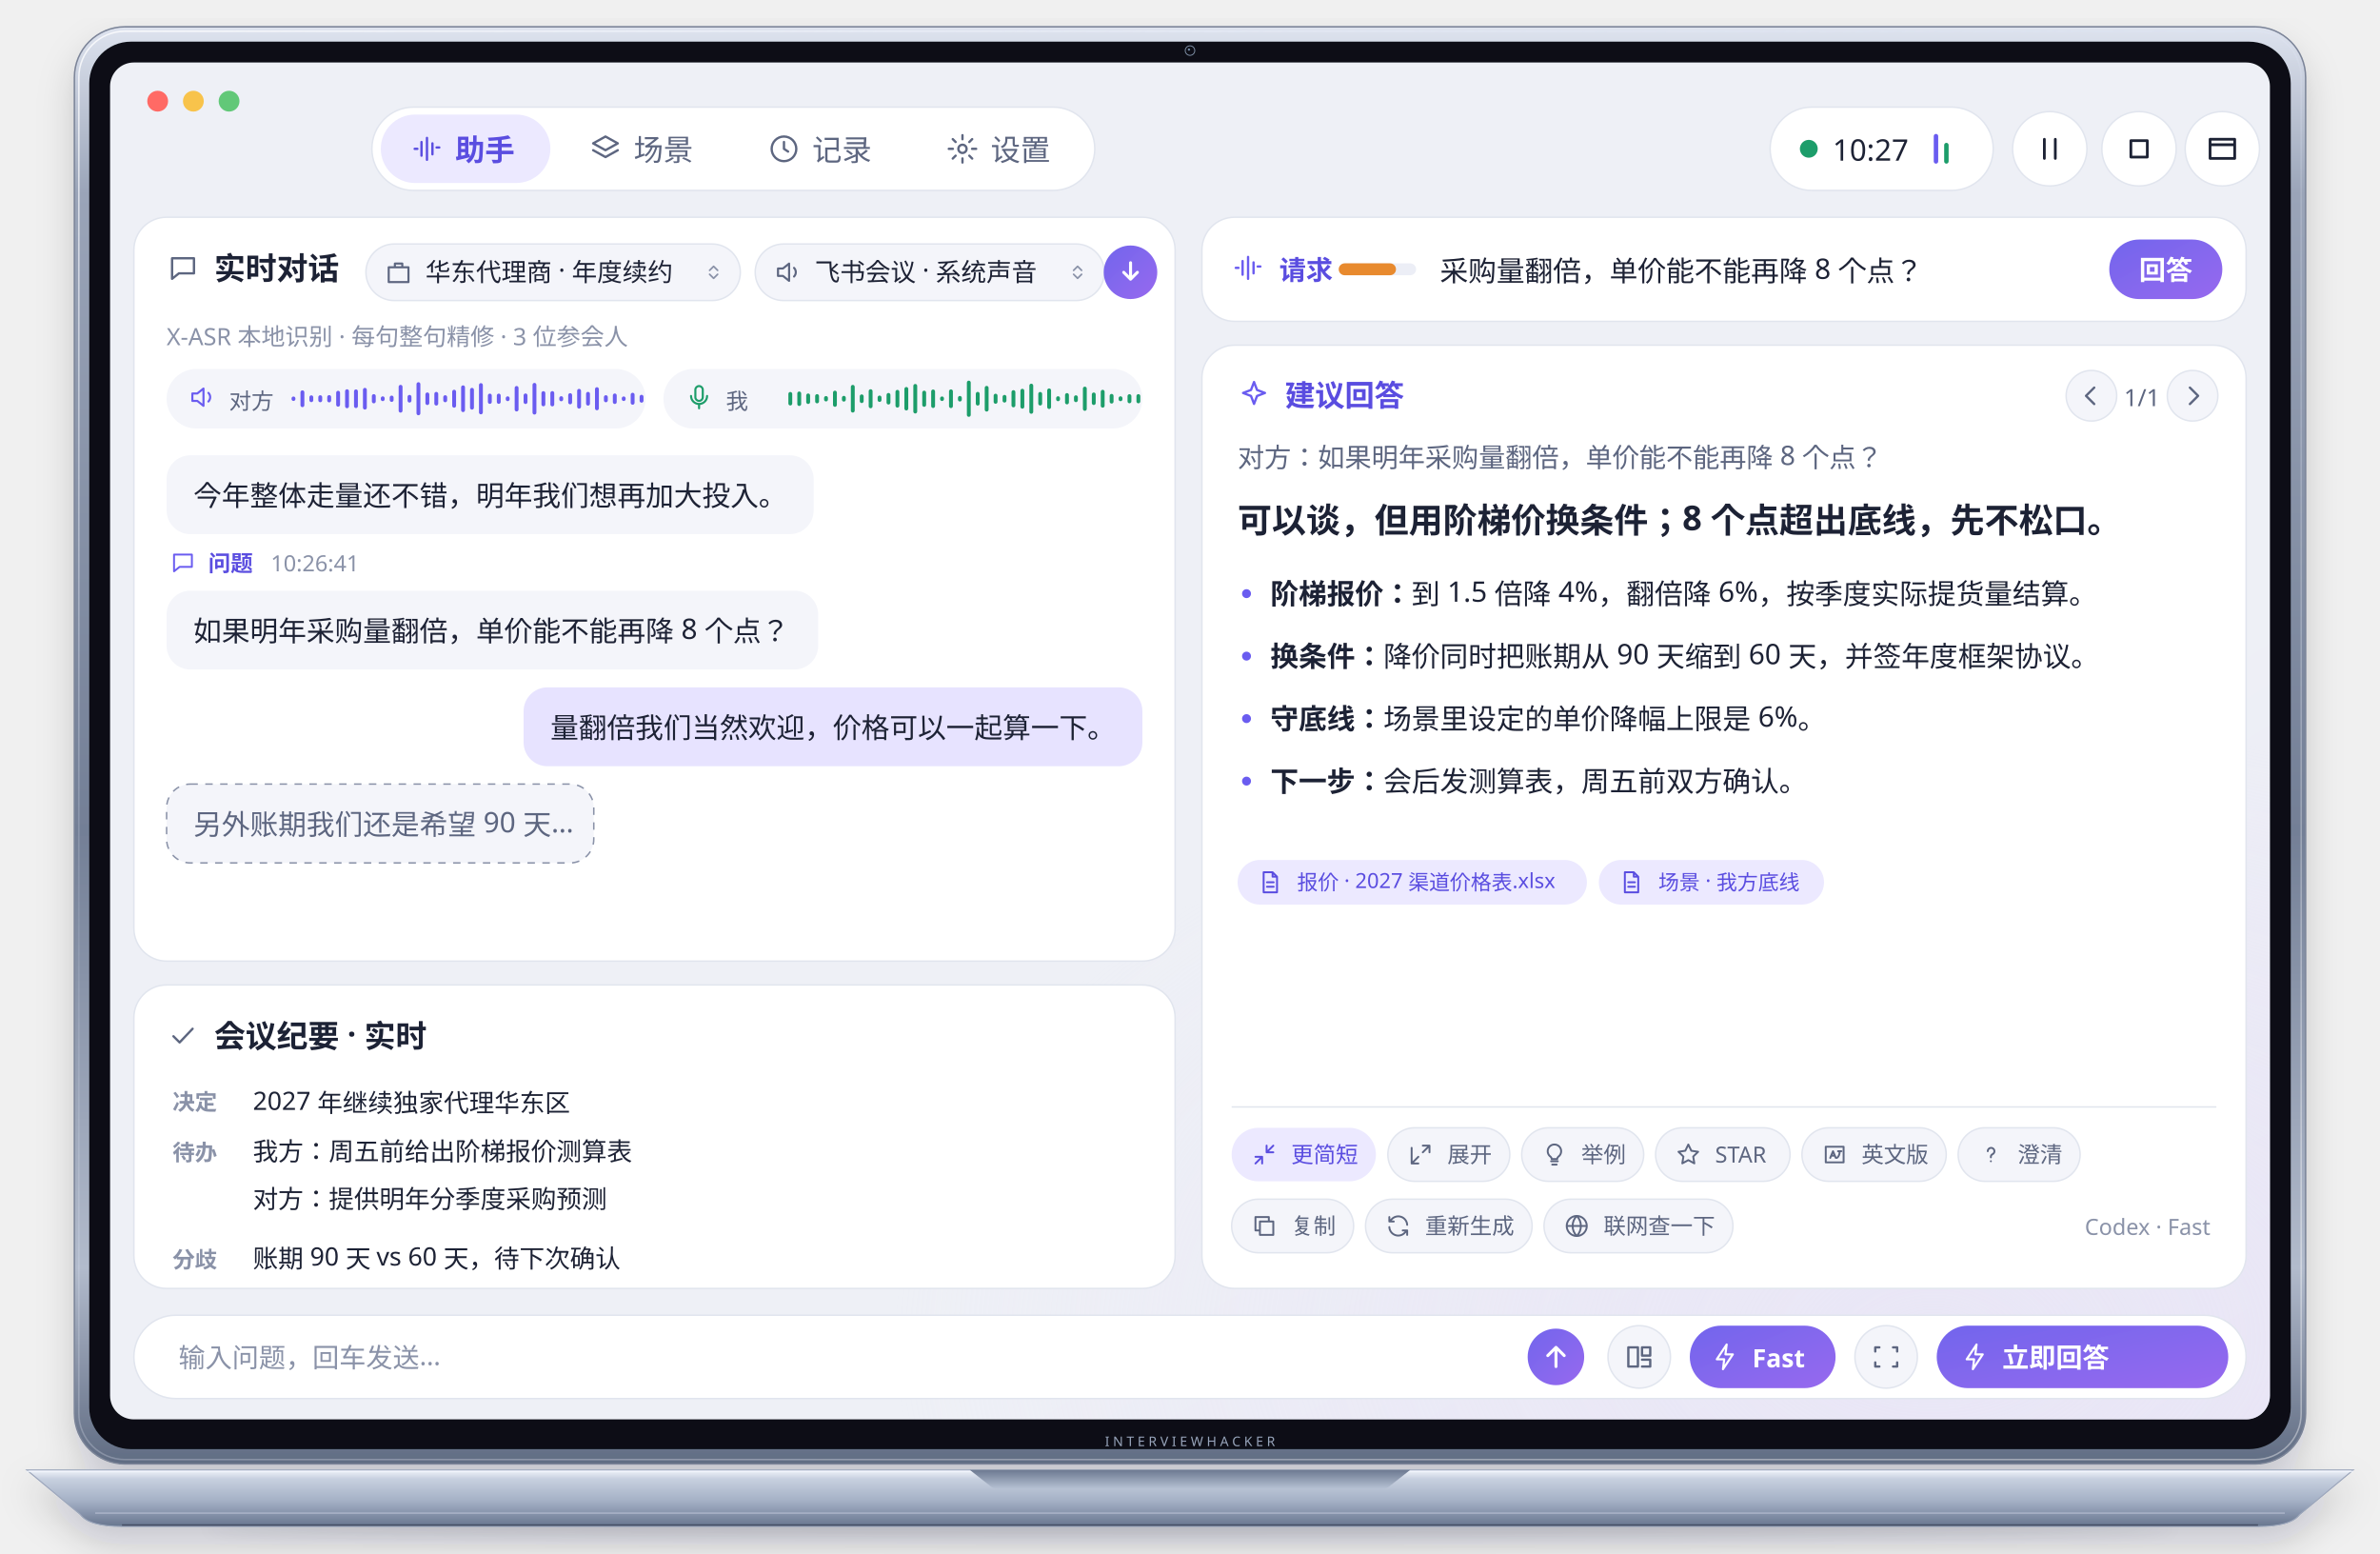
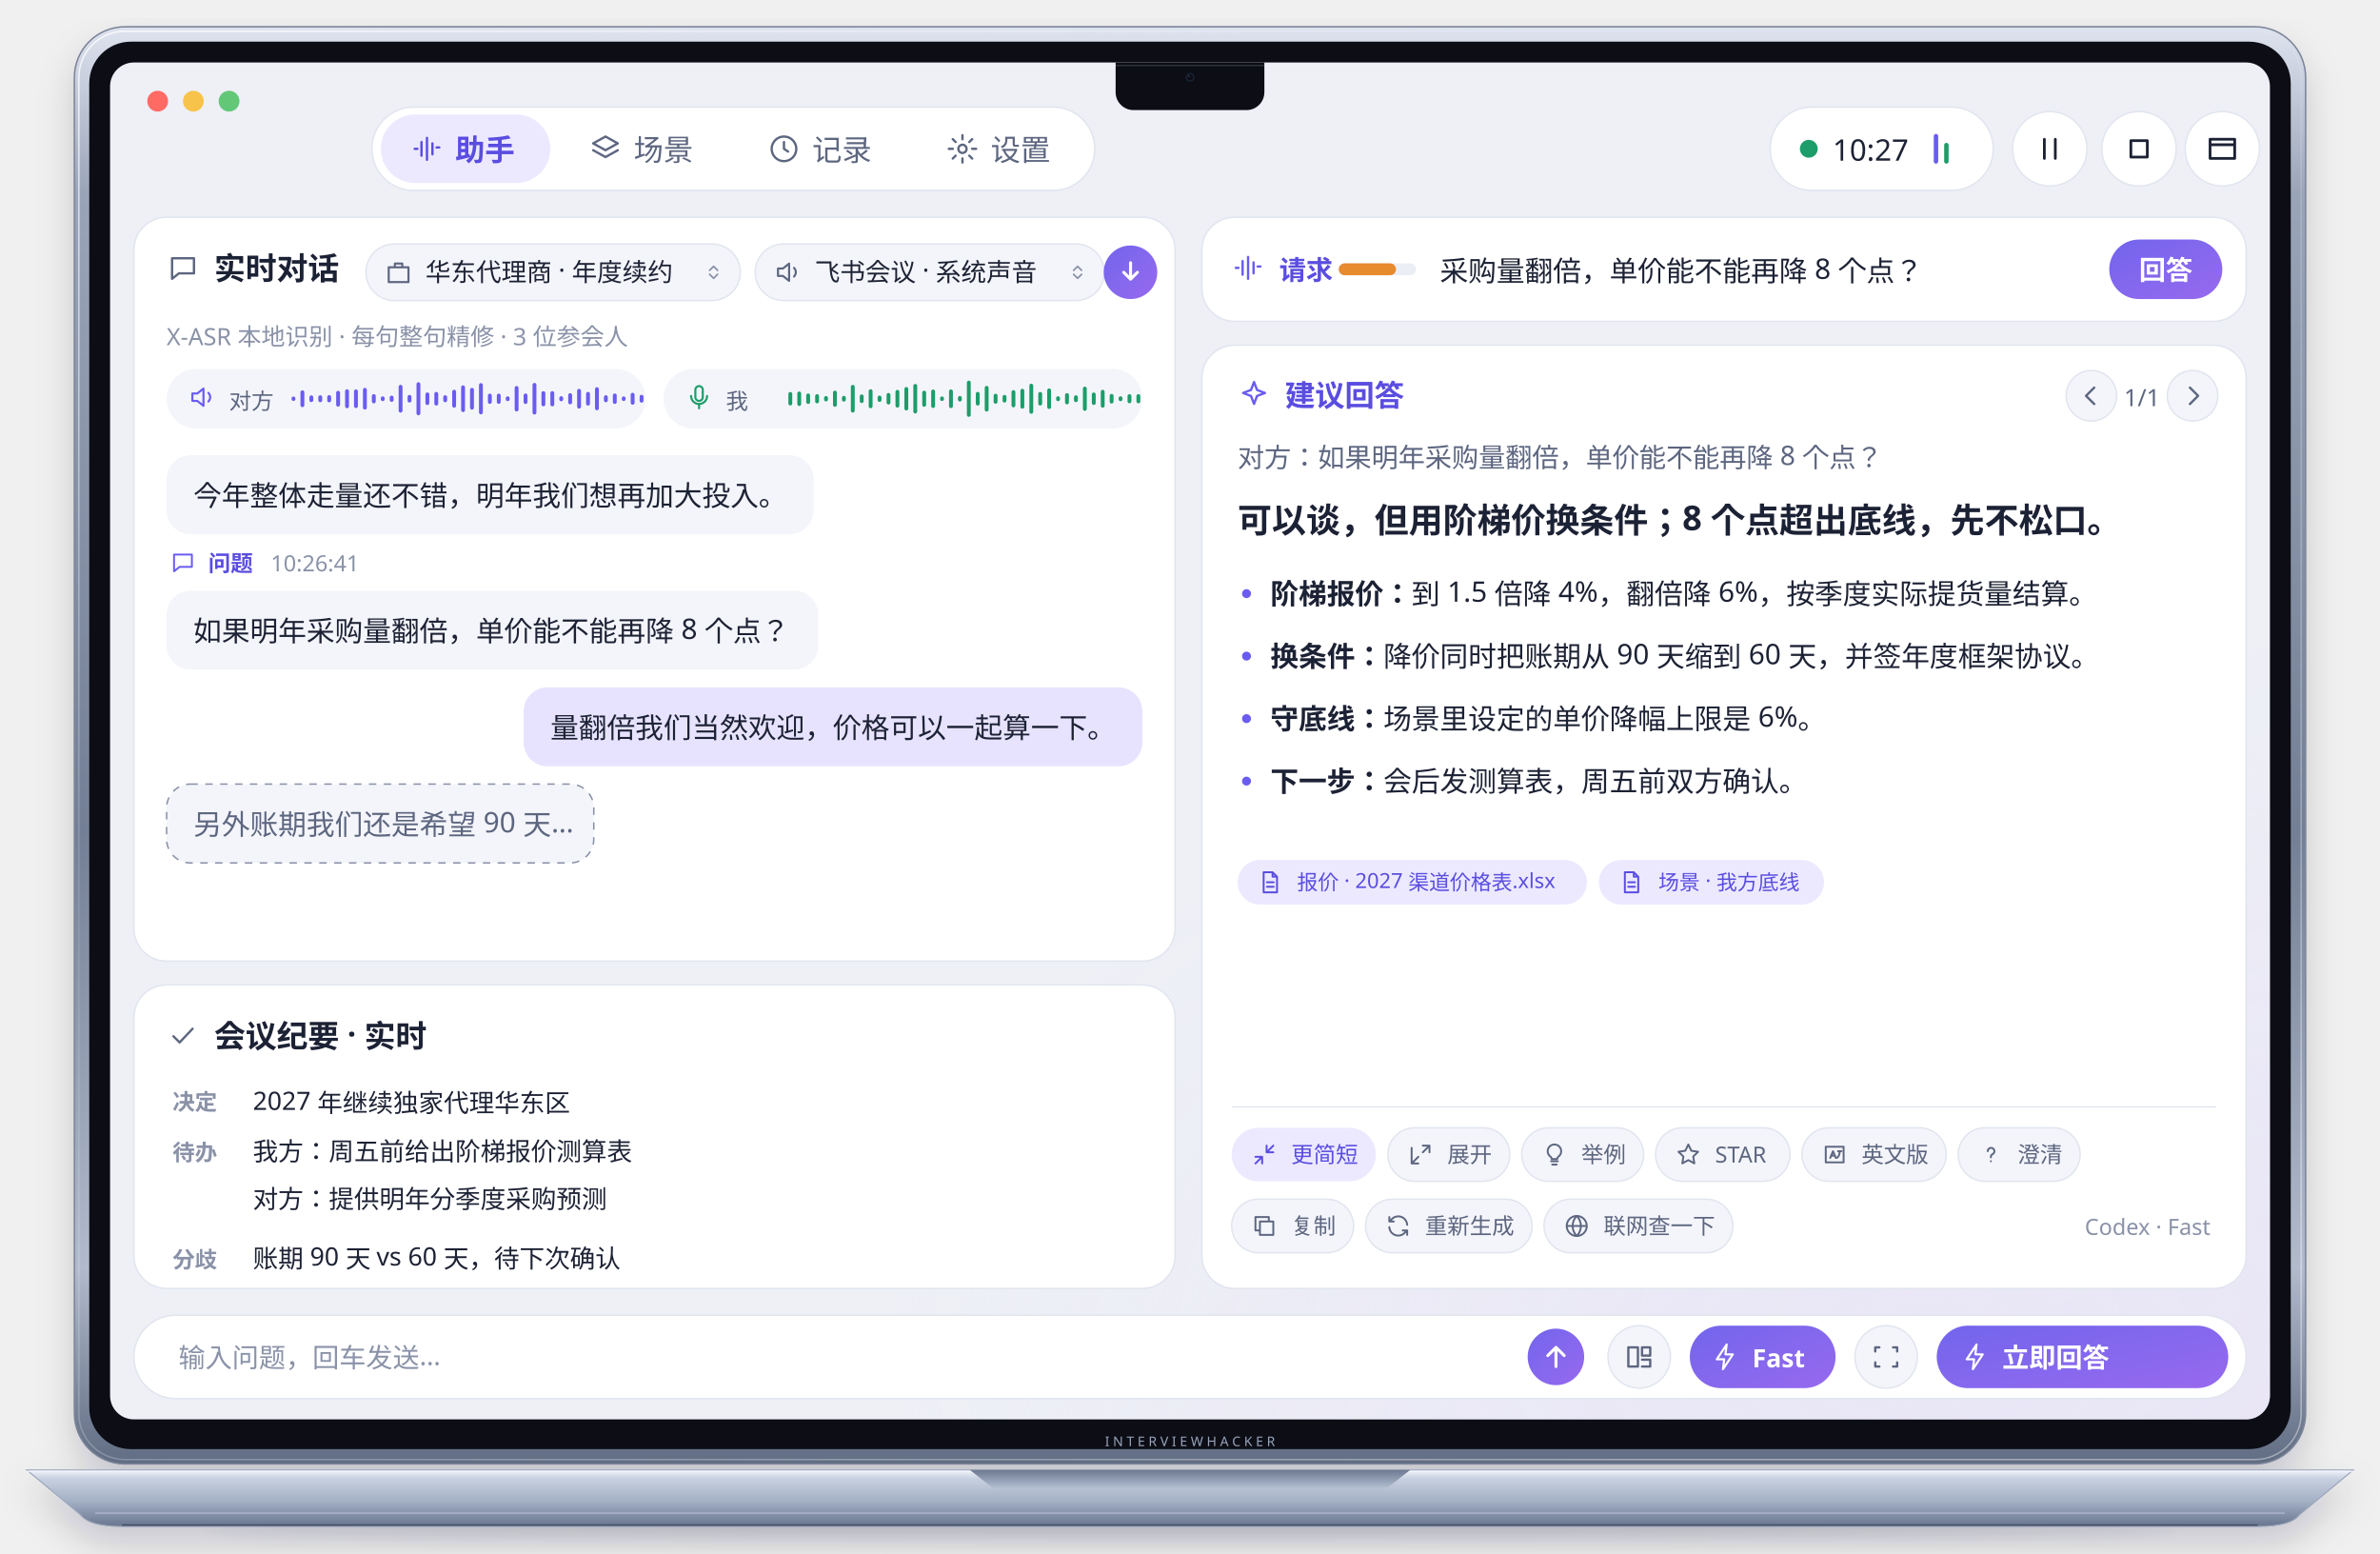
<svg xmlns="http://www.w3.org/2000/svg" width="1600" height="1044" viewBox="0 0 1600 1044" fill="none">
  <defs>
    <linearGradient id="accent" x1="0" y1="0" x2="1" y2="1">
      <stop stop-color="#7265ed" />
      <stop offset="1" stop-color="#9769ee" />
    </linearGradient>
    <linearGradient id="canvas" x1="0" y1="0" x2="1" y2="1">
      <stop stop-color="#eef0f6" />
      <stop offset=".7" stop-color="#eef0f6" />
      <stop offset="1" stop-color="#e9e6f6" />
    </linearGradient>
    <radialGradient id="corner-glow">
      <stop stop-color="#e9e6f6" stop-opacity=".85" />
      <stop offset="1" stop-color="#e9e6f6" stop-opacity="0" />
    </radialGradient>
    <linearGradient id="room" x1="0" y1="0" x2="1" y2="1">
      <stop stop-color="#3a4258" />
      <stop offset="1" stop-color="#1f2434" />
    </linearGradient>
    <linearGradient id="metal" x1="0" y1="0" x2="0" y2="1">
      <stop stop-color="#e1e6f1" />
      <stop offset=".12" stop-color="#9aa4b8" />
      <stop offset=".56" stop-color="#737f96" />
      <stop offset=".86" stop-color="#b2bbcc" />
      <stop offset="1" stop-color="#5d6980" />
    </linearGradient>
    <linearGradient id="rim-light" x1="0" y1="0" x2=".7" y2="1">
      <stop stop-color="#fff" stop-opacity=".8" />
      <stop offset=".42" stop-color="#e0e8fb" stop-opacity=".14" />
      <stop offset="1" stop-color="#fff" stop-opacity=".4" />
    </linearGradient>
    <linearGradient id="base" x1="0" y1="0" x2="0" y2="1">
      <stop stop-color="#f0f3fa" />
      <stop offset=".16" stop-color="#c7d0df" />
      <stop offset=".55" stop-color="#a4b0c5" />
      <stop offset="1" stop-color="#67758f" />
    </linearGradient>
    <linearGradient id="notch" x1="0" y1="0" x2="0" y2="1">
      <stop stop-color="#6c7991" />
      <stop offset="1" stop-color="#b8c3d5" />
    </linearGradient>
    <clipPath id="display">
      <rect x="74" y="42" width="1452" height="912" rx="16" />
    </clipPath>
    <filter id="device-shadow" x="-8%" y="-6%" width="116%" height="126%">
      <feDropShadow dx="0" dy="12" stdDeviation="12" flood-color="#0d1426" flood-opacity=".17" />
    </filter>
    <filter id="contact-shadow" x="-10%" y="-100%" width="120%" height="300%">
      <feGaussianBlur stdDeviation="6" />
    </filter>
    <filter id="card-shadow" x="-20%" y="-20%" width="140%" height="160%">
      <feDropShadow dx="0" dy="18" stdDeviation="20" flood-color="#05070d" flood-opacity=".45" />
    </filter>
    <filter id="phone-shadow" x="-20%" y="-10%" width="140%" height="130%">
      <feDropShadow dx="0" dy="12" stdDeviation="10" flood-color="#0d1426" flood-opacity=".18" />
    </filter>
  </defs>
  <g font-family="'HarmonyOS Sans SC','PingFang SC','Microsoft YaHei',sans-serif" text-rendering="geometricPrecision">
    <ellipse cx="800" cy="1026" rx="660" ry="6" fill="#101626" opacity=".16" filter="url(#contact-shadow)" />
    <g filter="url(#device-shadow)">
      <rect x="50" y="18" width="1500" height="966" rx="34" fill="url(#metal)" stroke="#7b8498" />
      <rect x="53" y="21" width="1494" height="960" rx="31" fill="none" stroke="url(#rim-light)" />
      <rect x="60" y="28" width="1480" height="946" rx="28" fill="#0c0f16" stroke="none" />
-       <circle cx="800" cy="34" r="3.2" fill="#090d15" stroke="#8491aa" stroke-width=".6" />
-       <circle cx="799.3" cy="33.3" r=".8" fill="#7186a5" />
      <g clip-path="url(#display)">
        <rect x="74" y="42" width="1452" height="912" rx="16" fill="url(#canvas)" stroke="none" />
        <ellipse cx="1300" cy="900" rx="700" ry="420" fill="url(#corner-glow)" />
        <circle cx="106" cy="68" r="7" fill="#ff6a65" />
        <circle cx="130" cy="68" r="7" fill="#f8c34b" />
        <circle cx="154" cy="68" r="7" fill="#62c878" />
        <rect x="250" y="72" width="486" height="56" rx="28" fill="#ffffff" stroke="#e1e5ee" />
        <rect x="256" y="77" width="114" height="46" rx="23" fill="#ece9ff" stroke="none" />
        <g transform="translate(276 89) scale(0.92)" fill="none" stroke="#5a4de0" stroke-width="1.7" stroke-linecap="round" stroke-linejoin="round">
          <path d="M3 12h2m3-5v10m4-13v16m4-12v8m3-5h2" />
        </g>
        <text x="306" y="108" font-size="20" font-weight="600" fill="#5a4de0">助手</text>
        <g transform="translate(396 89) scale(0.92)" fill="none" stroke="#5d6680" stroke-width="1.7" stroke-linecap="round" stroke-linejoin="round">
          <path d="m12 3 9 5-9 5-9-5zM3 13l9 5 9-5" />
        </g>
        <text x="426" y="108" font-size="20" font-weight="500" fill="#5d6680">场景</text>
        <g transform="translate(516 89) scale(0.92)" fill="none" stroke="#5d6680" stroke-width="1.7" stroke-linecap="round" stroke-linejoin="round">
          <path d="M12 7v5l3 2M21 12a9 9 0 1 1-18 0 9 9 0 0 1 18 0" />
        </g>
        <text x="546" y="108" font-size="20" font-weight="500" fill="#5d6680">记录</text>
        <g transform="translate(636 89) scale(0.92)" fill="none" stroke="#5d6680" stroke-width="1.7" stroke-linecap="round" stroke-linejoin="round">
          <path d="M12 9a3 3 0 1 0 0 6 3 3 0 0 0 0-6M12 2v3m0 14v3M2 12h3m14 0h3M4.9 4.9l2.1 2.1m10 10 2.1 2.1M4.9 19.1 7 17M17 7l2.1-2.1" />
        </g>
        <text x="666" y="108" font-size="20" font-weight="500" fill="#5d6680">设置</text>
        <rect x="1190" y="72" width="150" height="56" rx="28" fill="#ffffff" stroke="#e1e5ee" />
        <circle cx="1216" cy="100" r="6" fill="#1f9d6a" />
        <text x="1232" y="108" font-size="20" font-weight="500" fill="#1f2335">10:27</text>
        <rect x="1300" y="90" width="3" height="20" rx="1.5" fill="#6a5cf0" stroke="none" />
        <rect x="1307" y="96" width="3" height="14" rx="1.5" fill="#1f9d6a" stroke="none" />
        <circle cx="1378" cy="100" r="25" fill="#ffffff" stroke="#e1e5ee" />
        <g transform="translate(1367 89) scale(0.92)" fill="none" stroke="#1f2335" stroke-width="2" stroke-linecap="round" stroke-linejoin="round">
          <path d="M8 5v14M16 5v14" />
        </g>
        <circle cx="1438" cy="100" r="25" fill="#ffffff" stroke="#e1e5ee" />
        <g transform="translate(1427 89) scale(0.92)" fill="none" stroke="#1f2335" stroke-width="2" stroke-linecap="round" stroke-linejoin="round">
          <path d="M6 6h12v12H6z" />
        </g>
        <circle cx="1494" cy="100" r="25" fill="#ffffff" stroke="#e1e5ee" />
        <g transform="translate(1483 89) scale(0.92)" fill="none" stroke="#1f2335" stroke-width="2" stroke-linecap="round" stroke-linejoin="round">
          <path d="M3 5h18v14H3zM3 9h18" />
        </g>
        <rect x="90" y="146" width="700" height="500" rx="22" fill="#ffffff" stroke="#e1e5ee" />
        <g transform="translate(112 169) scale(0.92)" fill="none" stroke="#5d6680" stroke-width="1.7" stroke-linecap="round" stroke-linejoin="round">
          <path d="M4 5h16v11H9l-5 4z" />
        </g>
        <text x="144" y="188" font-size="21" font-weight="600" fill="#1f2335">实时对话</text>
        <rect x="246" y="164" width="251.7" height="38" rx="19" fill="#f4f5fa" stroke="#e1e5ee" />
        <g transform="translate(258 173) scale(0.83)" fill="none" stroke="#5d6680" stroke-width="1.7" stroke-linecap="round" stroke-linejoin="round">
          <path d="M4 8h16v12H4zM9 8V5h6v3" />
        </g>
        <text x="286" y="189" font-size="17" font-weight="500" fill="#1f2335">华东代理商 · 年度续约</text>
        <g transform="translate(471.7 175) scale(0.67)" fill="none" stroke="#8a92a8" stroke-width="1.7" stroke-linecap="round" stroke-linejoin="round">
          <path d="m8 10 4-4 4 4M8 14l4 4 4-4" />
        </g>
        <rect x="507.7" y="164" width="234.7" height="38" rx="19" fill="#f4f5fa" stroke="#e1e5ee" />
        <g transform="translate(519.7 173) scale(0.83)" fill="none" stroke="#5d6680" stroke-width="1.7" stroke-linecap="round" stroke-linejoin="round">
          <path d="M4 9h4l5-4v14l-5-4H4zM17 8.5a5 5 0 0 1 0 7" />
        </g>
        <text x="547.7" y="189" font-size="17" font-weight="500" fill="#1f2335">飞书会议 · 系统声音</text>
        <g transform="translate(716.4 175) scale(0.67)" fill="none" stroke="#8a92a8" stroke-width="1.7" stroke-linecap="round" stroke-linejoin="round">
          <path d="m8 10 4-4 4 4M8 14l4 4 4-4" />
        </g>
        <circle cx="760" cy="183" r="18" fill="url(#accent)" />
        <g transform="translate(749 172) scale(0.92)" fill="none" stroke="#fff" stroke-width="2.2" stroke-linecap="round" stroke-linejoin="round">
          <path d="M12 5v12m-5-5 5 5 5-5" />
        </g>
        <text x="112" y="232" font-size="16" font-weight="400" fill="#8a92a8">X-ASR 本地识别 · 每句整句精修 · 3 位参会人</text>
        <rect x="112" y="248" width="322" height="40" rx="20" fill="#f4f5fa" stroke="none" />
        <g transform="translate(126 257) scale(0.83)" fill="none" stroke="#6a5cf0" stroke-width="1.7" stroke-linecap="round" stroke-linejoin="round">
          <path d="M4 9h4l5-4v14l-5-4H4zM17 8.5a5 5 0 0 1 0 7" />
        </g>
        <text x="154" y="275" font-size="15" font-weight="500" fill="#5d6680">对方</text>
        <rect x="196" y="266.5" width="2.6" height="3" rx="1.3" fill="#6a5cf0" stroke="none" />
        <rect x="202" y="262.36" width="2.6" height="11.29" rx="1.3" fill="#6a5cf0" stroke="none" />
        <rect x="208" y="265.71" width="2.6" height="4.58" rx="1.3" fill="#6a5cf0" stroke="none" />
        <rect x="214" y="265.64" width="2.6" height="4.72" rx="1.3" fill="#6a5cf0" stroke="none" />
        <rect x="220" y="265.55" width="2.6" height="4.9" rx="1.3" fill="#6a5cf0" stroke="none" />
        <rect x="226" y="262.66" width="2.6" height="10.68" rx="1.3" fill="#6a5cf0" stroke="none" />
        <rect x="232" y="261.63" width="2.6" height="12.75" rx="1.3" fill="#6a5cf0" stroke="none" />
        <rect x="238" y="261.72" width="2.6" height="12.56" rx="1.3" fill="#6a5cf0" stroke="none" />
        <rect x="244" y="260.7" width="2.6" height="14.59" rx="1.3" fill="#6a5cf0" stroke="none" />
        <rect x="250" y="264.9" width="2.6" height="6.2" rx="1.3" fill="#6a5cf0" stroke="none" />
        <rect x="256" y="266.39" width="2.6" height="3.22" rx="1.3" fill="#6a5cf0" stroke="none" />
        <rect x="262" y="265.88" width="2.6" height="4.25" rx="1.3" fill="#6a5cf0" stroke="none" />
        <rect x="268" y="258.67" width="2.6" height="18.67" rx="1.3" fill="#6a5cf0" stroke="none" />
        <rect x="274" y="265.42" width="2.6" height="5.16" rx="1.3" fill="#6a5cf0" stroke="none" />
        <rect x="280" y="256.89" width="2.6" height="22.22" rx="1.3" fill="#6a5cf0" stroke="none" />
        <rect x="286" y="263.77" width="2.6" height="8.46" rx="1.3" fill="#6a5cf0" stroke="none" />
        <rect x="292" y="263.4" width="2.6" height="9.19" rx="1.3" fill="#6a5cf0" stroke="none" />
        <rect x="298" y="265.63" width="2.6" height="4.73" rx="1.3" fill="#6a5cf0" stroke="none" />
        <rect x="304" y="261.95" width="2.6" height="12.09" rx="1.3" fill="#6a5cf0" stroke="none" />
        <rect x="310" y="259.01" width="2.6" height="17.97" rx="1.3" fill="#6a5cf0" stroke="none" />
        <rect x="316" y="260.69" width="2.6" height="14.63" rx="1.3" fill="#6a5cf0" stroke="none" />
        <rect x="322" y="257.51" width="2.6" height="20.98" rx="1.3" fill="#6a5cf0" stroke="none" />
        <rect x="328" y="264.55" width="2.6" height="6.9" rx="1.3" fill="#6a5cf0" stroke="none" />
        <rect x="334" y="264.55" width="2.6" height="6.9" rx="1.3" fill="#6a5cf0" stroke="none" />
        <rect x="340" y="266.38" width="2.6" height="3.24" rx="1.3" fill="#6a5cf0" stroke="none" />
        <rect x="346" y="259.44" width="2.6" height="17.11" rx="1.3" fill="#6a5cf0" stroke="none" />
        <rect x="352" y="264.45" width="2.6" height="7.1" rx="1.3" fill="#6a5cf0" stroke="none" />
        <rect x="358" y="257.36" width="2.6" height="21.28" rx="1.3" fill="#6a5cf0" stroke="none" />
        <rect x="364" y="262.9" width="2.6" height="10.19" rx="1.3" fill="#6a5cf0" stroke="none" />
        <rect x="370" y="262.87" width="2.6" height="10.27" rx="1.3" fill="#6a5cf0" stroke="none" />
        <rect x="376" y="266.29" width="2.6" height="3.43" rx="1.3" fill="#6a5cf0" stroke="none" />
        <rect x="382" y="264.25" width="2.6" height="7.51" rx="1.3" fill="#6a5cf0" stroke="none" />
        <rect x="388" y="261.36" width="2.6" height="13.29" rx="1.3" fill="#6a5cf0" stroke="none" />
        <rect x="394" y="263.38" width="2.6" height="9.25" rx="1.3" fill="#6a5cf0" stroke="none" />
        <rect x="400" y="260.24" width="2.6" height="15.52" rx="1.3" fill="#6a5cf0" stroke="none" />
        <rect x="406" y="265.62" width="2.6" height="4.76" rx="1.3" fill="#6a5cf0" stroke="none" />
        <rect x="412" y="264.47" width="2.6" height="7.06" rx="1.3" fill="#6a5cf0" stroke="none" />
        <rect x="418" y="266.46" width="2.6" height="3.08" rx="1.3" fill="#6a5cf0" stroke="none" />
        <rect x="424" y="263.98" width="2.6" height="8.05" rx="1.3" fill="#6a5cf0" stroke="none" />
        <rect x="430" y="265.35" width="2.6" height="5.3" rx="1.3" fill="#6a5cf0" stroke="none" />
        <rect x="446" y="248" width="322" height="40" rx="20" fill="#f4f5fa" stroke="none" />
        <g transform="translate(460 257) scale(0.83)" fill="none" stroke="#1f9d6a" stroke-width="1.7" stroke-linecap="round" stroke-linejoin="round">
          <path d="M9 6a3 3 0 0 1 6 0v6a3 3 0 0 1-6 0zM5.5 11a6.5 6.5 0 0 0 13 0M12 17.5V21" />
        </g>
        <text x="488" y="275" font-size="15" font-weight="500" fill="#5d6680">我</text>
        <rect x="530" y="263.45" width="2.6" height="9.09" rx="1.3" fill="#1f9d6a" stroke="none" />
        <rect x="536" y="263.13" width="2.6" height="9.74" rx="1.3" fill="#1f9d6a" stroke="none" />
        <rect x="542" y="264.46" width="2.6" height="7.07" rx="1.3" fill="#1f9d6a" stroke="none" />
        <rect x="548" y="264.9" width="2.6" height="6.2" rx="1.3" fill="#1f9d6a" stroke="none" />
        <rect x="554" y="266.19" width="2.6" height="3.63" rx="1.3" fill="#1f9d6a" stroke="none" />
        <rect x="560" y="262.56" width="2.6" height="10.88" rx="1.3" fill="#1f9d6a" stroke="none" />
        <rect x="566" y="266.06" width="2.6" height="3.87" rx="1.3" fill="#1f9d6a" stroke="none" />
        <rect x="572" y="258.69" width="2.6" height="18.61" rx="1.3" fill="#1f9d6a" stroke="none" />
        <rect x="578" y="265.09" width="2.6" height="5.82" rx="1.3" fill="#1f9d6a" stroke="none" />
        <rect x="584" y="261.61" width="2.6" height="12.78" rx="1.3" fill="#1f9d6a" stroke="none" />
        <rect x="590" y="265.86" width="2.6" height="4.29" rx="1.3" fill="#1f9d6a" stroke="none" />
        <rect x="596" y="264.12" width="2.6" height="7.77" rx="1.3" fill="#1f9d6a" stroke="none" />
        <rect x="602" y="262.04" width="2.6" height="11.93" rx="1.3" fill="#1f9d6a" stroke="none" />
        <rect x="608" y="260.11" width="2.6" height="15.79" rx="1.3" fill="#1f9d6a" stroke="none" />
        <rect x="614" y="258.07" width="2.6" height="19.85" rx="1.3" fill="#1f9d6a" stroke="none" />
        <rect x="620" y="262.56" width="2.6" height="10.88" rx="1.3" fill="#1f9d6a" stroke="none" />
        <rect x="626" y="261.79" width="2.6" height="12.43" rx="1.3" fill="#1f9d6a" stroke="none" />
        <rect x="632" y="266.46" width="2.6" height="3.07" rx="1.3" fill="#1f9d6a" stroke="none" />
        <rect x="638" y="261.71" width="2.6" height="12.58" rx="1.3" fill="#1f9d6a" stroke="none" />
        <rect x="644" y="266.13" width="2.6" height="3.75" rx="1.3" fill="#1f9d6a" stroke="none" />
        <rect x="650" y="255.84" width="2.6" height="24.33" rx="1.3" fill="#1f9d6a" stroke="none" />
        <rect x="656" y="263.39" width="2.6" height="9.21" rx="1.3" fill="#1f9d6a" stroke="none" />
        <rect x="662" y="259.37" width="2.6" height="17.26" rx="1.3" fill="#1f9d6a" stroke="none" />
        <rect x="668" y="264.62" width="2.6" height="6.77" rx="1.3" fill="#1f9d6a" stroke="none" />
        <rect x="674" y="265.42" width="2.6" height="5.16" rx="1.3" fill="#1f9d6a" stroke="none" />
        <rect x="680" y="262.22" width="2.6" height="11.56" rx="1.3" fill="#1f9d6a" stroke="none" />
        <rect x="686" y="261.32" width="2.6" height="13.36" rx="1.3" fill="#1f9d6a" stroke="none" />
        <rect x="692" y="257.88" width="2.6" height="20.23" rx="1.3" fill="#1f9d6a" stroke="none" />
        <rect x="698" y="263.44" width="2.6" height="9.12" rx="1.3" fill="#1f9d6a" stroke="none" />
        <rect x="704" y="261.08" width="2.6" height="13.83" rx="1.3" fill="#1f9d6a" stroke="none" />
        <rect x="710" y="266.32" width="2.6" height="3.35" rx="1.3" fill="#1f9d6a" stroke="none" />
        <rect x="716" y="264.2" width="2.6" height="7.59" rx="1.3" fill="#1f9d6a" stroke="none" />
        <rect x="722" y="265.69" width="2.6" height="4.61" rx="1.3" fill="#1f9d6a" stroke="none" />
        <rect x="728" y="259.87" width="2.6" height="16.26" rx="1.3" fill="#1f9d6a" stroke="none" />
        <rect x="734" y="263.8" width="2.6" height="8.41" rx="1.3" fill="#1f9d6a" stroke="none" />
        <rect x="740" y="261.99" width="2.6" height="12.02" rx="1.3" fill="#1f9d6a" stroke="none" />
        <rect x="746" y="264.75" width="2.6" height="6.5" rx="1.3" fill="#1f9d6a" stroke="none" />
        <rect x="752" y="266.35" width="2.6" height="3.3" rx="1.3" fill="#1f9d6a" stroke="none" />
        <rect x="758" y="264.94" width="2.6" height="6.12" rx="1.3" fill="#1f9d6a" stroke="none" />
        <rect x="764" y="264.9" width="2.6" height="6.19" rx="1.3" fill="#1f9d6a" stroke="none" />
        <rect x="112" y="306" width="435" height="53" rx="16" fill="#f4f5fa" stroke="none" />
        <text x="130" y="340" font-size="19" fill="#1f2335" font-weight="400">今年整体走量还不错，明年我们想再加大投入。</text>
        <g transform="translate(114 369) scale(0.75)" fill="none" stroke="#6a5cf0" stroke-width="1.7" stroke-linecap="round" stroke-linejoin="round">
          <path d="M4 5h16v11H9l-5 4z" />
        </g>
        <text x="140" y="384" font-size="15" font-weight="600" fill="#5a4de0">问题</text>
        <text x="182" y="384" font-size="15" font-weight="400" fill="#8a92a8">10:26:41</text>
        <rect x="112" y="397" width="438.04" height="53" rx="16" fill="#f4f5fa" stroke="none" />
        <text x="130" y="431" font-size="19" fill="#1f2335" font-weight="400">如果明年采购量翻倍，单价能不能再降 8 个点？</text>
        <rect x="352" y="462" width="416" height="53" rx="16" fill="#e7e3ff" stroke="none" />
        <text x="370" y="496" font-size="19" fill="#1f2335" font-weight="400">量翻倍我们当然欢迎，价格可以一起算一下。</text>
        <rect x="112" y="527" width="287.18" height="53" rx="16" fill="#f4f5fa" stroke="#8a92a8" stroke-dasharray="5 5" />
        <text x="130" y="561" font-size="19" fill="#5d6680" font-weight="400">另外账期我们还是希望 90 天…</text>
        <rect x="90" y="662" width="700" height="204" rx="22" fill="#ffffff" stroke="#e1e5ee" />
        <g transform="translate(112 685) scale(0.92)" fill="none" stroke="#5d6680" stroke-width="1.7" stroke-linecap="round" stroke-linejoin="round">
          <path d="m5 12.5 4.5 4.5L19 7" />
        </g>
        <text x="144" y="704" font-size="21" font-weight="600" fill="#1f2335">会议纪要 · 实时</text>
        <text x="116" y="746" font-size="15" font-weight="600" fill="#8a92a8">决定</text>
        <text x="170" y="746" font-size="17" font-weight="400" fill="#1f2335">2027 年继续独家代理华东区</text>
        <text x="116" y="780" font-size="15" font-weight="600" fill="#8a92a8">待办</text>
        <text x="170" y="780" font-size="17" font-weight="400" fill="#1f2335">我方：周五前给出阶梯报价测算表</text>
        <text x="170" y="812" font-size="17" font-weight="400" fill="#1f2335">对方：提供明年分季度采购预测</text>
        <text x="116" y="852" font-size="15" font-weight="600" fill="#8a92a8">分歧</text>
        <text x="170" y="852" font-size="17" font-weight="400" fill="#1f2335">账期 90 天 vs 60 天，待下次确认</text>
        <rect x="808" y="146" width="702" height="70" rx="22" fill="#ffffff" stroke="#e1e5ee" />
        <g transform="translate(828 169) scale(0.92)" fill="none" stroke="#6a5cf0" stroke-width="1.7" stroke-linecap="round" stroke-linejoin="round">
          <path d="M3 12h2m3-5v10m4-13v16m4-12v8m3-5h2" />
        </g>
        <text x="860" y="188" font-size="18" font-weight="600" fill="#5a4de0">请求</text>
        <rect x="900" y="177" width="52" height="8" rx="4" fill="#eceef6" stroke="none" />
        <rect x="900" y="177" width="38.48" height="8" rx="4" fill="#e88a2e" stroke="none" />
        <text x="968" y="189" font-size="19" font-weight="500" fill="#1f2335">采购量翻倍，单价能不能再降 8 个点？</text>
        <rect x="1418" y="161" width="76" height="40" rx="20" fill="url(#accent)" stroke="none" />
        <text x="1456" y="188" font-size="18" font-weight="600" fill="#fff" text-anchor="middle">回答</text>
        <rect x="808" y="232" width="702" height="634" rx="22" fill="#ffffff" stroke="#e1e5ee" />
        <g transform="translate(832 254) scale(0.92)" fill="none" stroke="#6a5cf0" stroke-width="1.7" stroke-linecap="round" stroke-linejoin="round">
          <path d="m12 3 2.2 5.8L20 11l-5.8 2.2L12 19l-2.2-5.8L4 11l5.8-2.2z" />
        </g>
        <text x="864" y="273" font-size="20" font-weight="600" fill="#5a4de0">建议回答</text>
        <circle cx="1406" cy="266" r="17" fill="#f4f5fa" stroke="#e1e5ee" />
        <g transform="translate(1395 255) scale(0.92)" fill="none" stroke="#5d6680" stroke-width="1.7" stroke-linecap="round" stroke-linejoin="round">
          <path d="m14 6-6 6 6 6" />
        </g>
        <text x="1440" y="273" font-size="16" font-weight="500" fill="#5d6680" text-anchor="middle">1/1</text>
        <circle cx="1474" cy="266" r="17" fill="#f4f5fa" stroke="#e1e5ee" />
        <g transform="translate(1463 255) scale(0.92)" fill="none" stroke="#5d6680" stroke-width="1.7" stroke-linecap="round" stroke-linejoin="round">
          <path d="m10 6 6 6-6 6" />
        </g>
        <text x="832" y="314" font-size="18" fill="#5d6680" font-weight="400">对方：如果明年采购量翻倍，单价能不能再降 8 个点？</text>
        <text x="832" y="358" font-size="23" fill="#1f2335" font-weight="400">
          <tspan font-weight="600" fill="#1f2335">可以谈，但用阶梯价换条件；8 个点超出底线，先不松口。</tspan>
        </text>
        <circle cx="838" cy="399" r="3" fill="#6a5cf0" />
        <text x="854" y="406" font-size="19" fill="#1f2335" font-weight="400">
          <tspan font-weight="600" fill="#1f2335">阶梯报价：</tspan>到 1.5 倍降 4%，翻倍降 6%，按季度实际提货量结算。</text>
        <circle cx="838" cy="441" r="3" fill="#6a5cf0" />
        <text x="854" y="448" font-size="19" fill="#1f2335" font-weight="400">
          <tspan font-weight="600" fill="#1f2335">换条件：</tspan>降价同时把账期从 90 天缩到 60 天，并签年度框架协议。</text>
        <circle cx="838" cy="483" r="3" fill="#6a5cf0" />
        <text x="854" y="490" font-size="19" fill="#1f2335" font-weight="400">
          <tspan font-weight="600" fill="#1f2335">守底线：</tspan>场景里设定的单价降幅上限是 6%。</text>
        <circle cx="838" cy="525" r="3" fill="#6a5cf0" />
        <text x="854" y="532" font-size="19" fill="#1f2335" font-weight="400">
          <tspan font-weight="600" fill="#1f2335">下一步：</tspan>会后发测算表，周五前双方确认。</text>
        <rect x="832" y="578" width="234.84" height="30" rx="15" fill="#ece9ff" stroke="none" />
        <g transform="translate(845 584) scale(0.75)" fill="none" stroke="#5a4de0" stroke-width="1.7" stroke-linecap="round" stroke-linejoin="round">
          <path d="M6 3h8l4 4v14H6zM14 3v4h4M9 12h6M9 16h6" />
        </g>
        <text x="872" y="598.04" font-size="14" font-weight="500" fill="#5a4de0">报价 · 2027 渠道价格表.xlsx</text>
        <rect x="1074.84" y="578" width="151.4" height="30" rx="15" fill="#ece9ff" stroke="none" />
        <g transform="translate(1087.84 584) scale(0.75)" fill="none" stroke="#5a4de0" stroke-width="1.7" stroke-linecap="round" stroke-linejoin="round">
          <path d="M6 3h8l4 4v14H6zM14 3v4h4M9 12h6M9 16h6" />
        </g>
        <text x="1114.84" y="598.04" font-size="14" font-weight="500" fill="#5a4de0">场景 · 我方底线</text>
        <path d="M828 744L1490 744" stroke="#e1e5ee" />
        <rect x="828" y="758" width="97" height="36" rx="18" fill="#ece9ff" stroke="none" />
        <g transform="translate(841 767) scale(0.75)" fill="none" stroke="#5a4de0" stroke-width="1.7" stroke-linecap="round" stroke-linejoin="round">
          <path d="M4 14h6v6M20 10h-6V4M14 10l6-6M4 20l6-6" />
        </g>
        <text x="868" y="781.4" font-size="15" font-weight="500" fill="#5a4de0">更简短</text>
        <rect x="933" y="758" width="82" height="36" rx="18" fill="#f4f5fa" stroke="#e1e5ee" />
        <g transform="translate(946 767) scale(0.75)" fill="none" stroke="#5d6680" stroke-width="1.7" stroke-linecap="round" stroke-linejoin="round">
          <path d="M14 4h6v6M10 20H4v-14M20 4l-6 6M4 20l6-6" />
        </g>
        <text x="973" y="781.4" font-size="15" font-weight="500" fill="#5d6680">展开</text>
        <rect x="1023" y="758" width="82" height="36" rx="18" fill="#f4f5fa" stroke="#e1e5ee" />
        <g transform="translate(1036 767) scale(0.75)" fill="none" stroke="#5d6680" stroke-width="1.7" stroke-linecap="round" stroke-linejoin="round">
          <path d="M9 18h6M10 21h4M12 3a6 6 0 0 0-3.5 10.9c.6.5 1 1.2 1 2.1h5c0-.9.4-1.6 1-2.1A6 6 0 0 0 12 3" />
        </g>
        <text x="1063" y="781.4" font-size="15" font-weight="500" fill="#5d6680">举例</text>
        <rect x="1113" y="758" width="90.4" height="36" rx="18" fill="#f4f5fa" stroke="#e1e5ee" />
        <g transform="translate(1126 767) scale(0.75)" fill="none" stroke="#5d6680" stroke-width="1.7" stroke-linecap="round" stroke-linejoin="round">
          <path d="m12 3 2.7 5.6 6.1.9-4.4 4.3 1 6.1L12 17l-5.4 2.9 1-6.1-4.4-4.3 6.1-.9z" />
        </g>
        <text x="1153" y="781.4" font-size="15" font-weight="500" fill="#5d6680">STAR</text>
        <rect x="1211.4" y="758" width="97" height="36" rx="18" fill="#f4f5fa" stroke="#e1e5ee" />
        <g transform="translate(1224.4 767) scale(0.75)" fill="none" stroke="#5d6680" stroke-width="1.7" stroke-linecap="round" stroke-linejoin="round">
          <path d="M4 5h16v14H4zM8 15l2.5-6 2.5 6M8.8 13h3.4M15 9h3M16.5 9c0 3-1 5-2.5 6" />
        </g>
        <text x="1251.4" y="781.4" font-size="15" font-weight="500" fill="#5d6680">英文版</text>
        <rect x="1316.4" y="758" width="82" height="36" rx="18" fill="#f4f5fa" stroke="#e1e5ee" />
        <g transform="translate(1329.4 767) scale(0.75)" fill="none" stroke="#5d6680" stroke-width="1.7" stroke-linecap="round" stroke-linejoin="round">
          <path d="M9.2 9a3 3 0 1 1 4.3 2.7c-.9.4-1.5 1.2-1.5 2.2v.6M12 18h.01" />
        </g>
        <text x="1356.4" y="781.4" font-size="15" font-weight="500" fill="#5d6680">澄清</text>
        <rect x="828" y="806" width="82" height="36" rx="18" fill="#f4f5fa" stroke="#e1e5ee" />
        <g transform="translate(841 815) scale(0.75)" fill="none" stroke="#5d6680" stroke-width="1.7" stroke-linecap="round" stroke-linejoin="round">
          <path d="M8 8h12v12H8zM16 8V4H4v12h4" />
        </g>
        <text x="868" y="829.4" font-size="15" font-weight="500" fill="#5d6680">复制</text>
        <rect x="918" y="806" width="112" height="36" rx="18" fill="#f4f5fa" stroke="#e1e5ee" />
        <g transform="translate(931 815) scale(0.75)" fill="none" stroke="#5d6680" stroke-width="1.7" stroke-linecap="round" stroke-linejoin="round">
          <path d="M20 11a8 8 0 0 0-14-4.9L4 8M4 4v4h4M4 13a8 8 0 0 0 14 4.9L20 16m0 4v-4h-4" />
        </g>
        <text x="958" y="829.4" font-size="15" font-weight="500" fill="#5d6680">重新生成</text>
        <rect x="1038" y="806" width="127" height="36" rx="18" fill="#f4f5fa" stroke="#e1e5ee" />
        <g transform="translate(1051 815) scale(0.75)" fill="none" stroke="#5d6680" stroke-width="1.7" stroke-linecap="round" stroke-linejoin="round">
          <path d="M21 12a9 9 0 1 1-18 0 9 9 0 0 1 18 0M3 12h18M12 3c2.5 2.6 3.7 5.6 3.7 9s-1.2 6.4-3.7 9c-2.5-2.6-3.7-5.6-3.7-9S9.5 5.6 12 3" />
        </g>
        <text x="1078" y="829.4" font-size="15" font-weight="500" fill="#5d6680">联网查一下</text>
        <text x="1486" y="830" font-size="15" font-weight="400" fill="#8a92a8" text-anchor="end">Codex · Fast</text>
        <rect x="90" y="884" width="1420" height="56" rx="28" fill="#ffffff" stroke="#e1e5ee" />
        <text x="120" y="919" font-size="18" font-weight="400" fill="#8a92a8">输入问题，回车发送…</text>
        <circle cx="1046" cy="912" r="19" fill="url(#accent)" />
        <g transform="translate(1035 901) scale(0.92)" fill="none" stroke="#fff" stroke-width="2.2" stroke-linecap="round" stroke-linejoin="round">
          <path d="M12 19V5m-6 6 6-6 6 6" />
        </g>
        <circle cx="1102" cy="912" r="21" fill="#f4f5fa" stroke="#e1e5ee" />
        <g transform="translate(1091 901) scale(0.92)" fill="none" stroke="#5d6680" stroke-width="1.7" stroke-linecap="round" stroke-linejoin="round">
          <path d="M4 5h7v14H4zM14 5h6v6h-6zM14 14h6v5h-6" />
        </g>
        <rect x="1136" y="891" width="98" height="42" rx="21" fill="url(#accent)" stroke="none" />
        <g transform="translate(1150 902) scale(0.83)" fill="none" stroke="#fff" stroke-width="1.7" stroke-linecap="round" stroke-linejoin="round">
          <path d="M13 2 5 14h6l-1 8 8-12h-6z" />
        </g>
        <text x="1178" y="919" font-size="17" font-weight="600" fill="#fff">Fast</text>
        <circle cx="1268" cy="912" r="21" fill="#f4f5fa" stroke="#e1e5ee" />
        <g transform="translate(1257 901) scale(0.92)" fill="none" stroke="#5d6680" stroke-width="1.7" stroke-linecap="round" stroke-linejoin="round">
          <path d="M4 8V5h3M17 5h3v3M20 16v3h-3M7 19H4v-3" />
        </g>
        <rect x="1302" y="891" width="196" height="42" rx="21" fill="url(#accent)" stroke="none" />
        <g transform="translate(1318 902) scale(0.83)" fill="none" stroke="#fff" stroke-width="1.7" stroke-linecap="round" stroke-linejoin="round">
          <path d="M13 2 5 14h6l-1 8 8-12h-6z" />
        </g>
        <text x="1346" y="919" font-size="18" font-weight="600" fill="#fff">立即回答</text>
+         <path d="M750 42H850V62C850 68.627 844.627 74 838 74H762C755.373 74 750 68.627 750 62V42Z" fill="#0c0f16" />
+         <circle cx="800" cy="52" r="2.5" fill="#090d15" stroke="#182131" stroke-width="1" />
+         <circle cx="799.2" cy="51.2" r=".7" fill="#354156" opacity=".7" />
      </g>
      <path d="M88 44H1511" stroke="#fff" stroke-opacity=".14" />
      <text x="800" y="972" font-size="9" font-weight="500" fill="#98a3ba" text-anchor="middle">I N T E R V I E W H A C K E R</text>
      <path d="M18 988H1582L1546 1018Q1540 1026 1518 1026H82Q60 1026 54 1018Z" fill="url(#base)" stroke="#9ca6bb" stroke-width=".8" />
      <path d="M18 989H1582" stroke="#f4f6fd" stroke-opacity=".8" />
      <path d="M652 988H948L934 999Q932 1001 926 1001H674Q668 1001 666 999Z" fill="url(#notch)" />
      <path d="M64 1017H1536" stroke="#f0f3fc" stroke-opacity=".34" />
      <path d="M82 1025H1518" stroke="#3a4356" stroke-opacity=".74" />
    </g>
  </g>
</svg>
